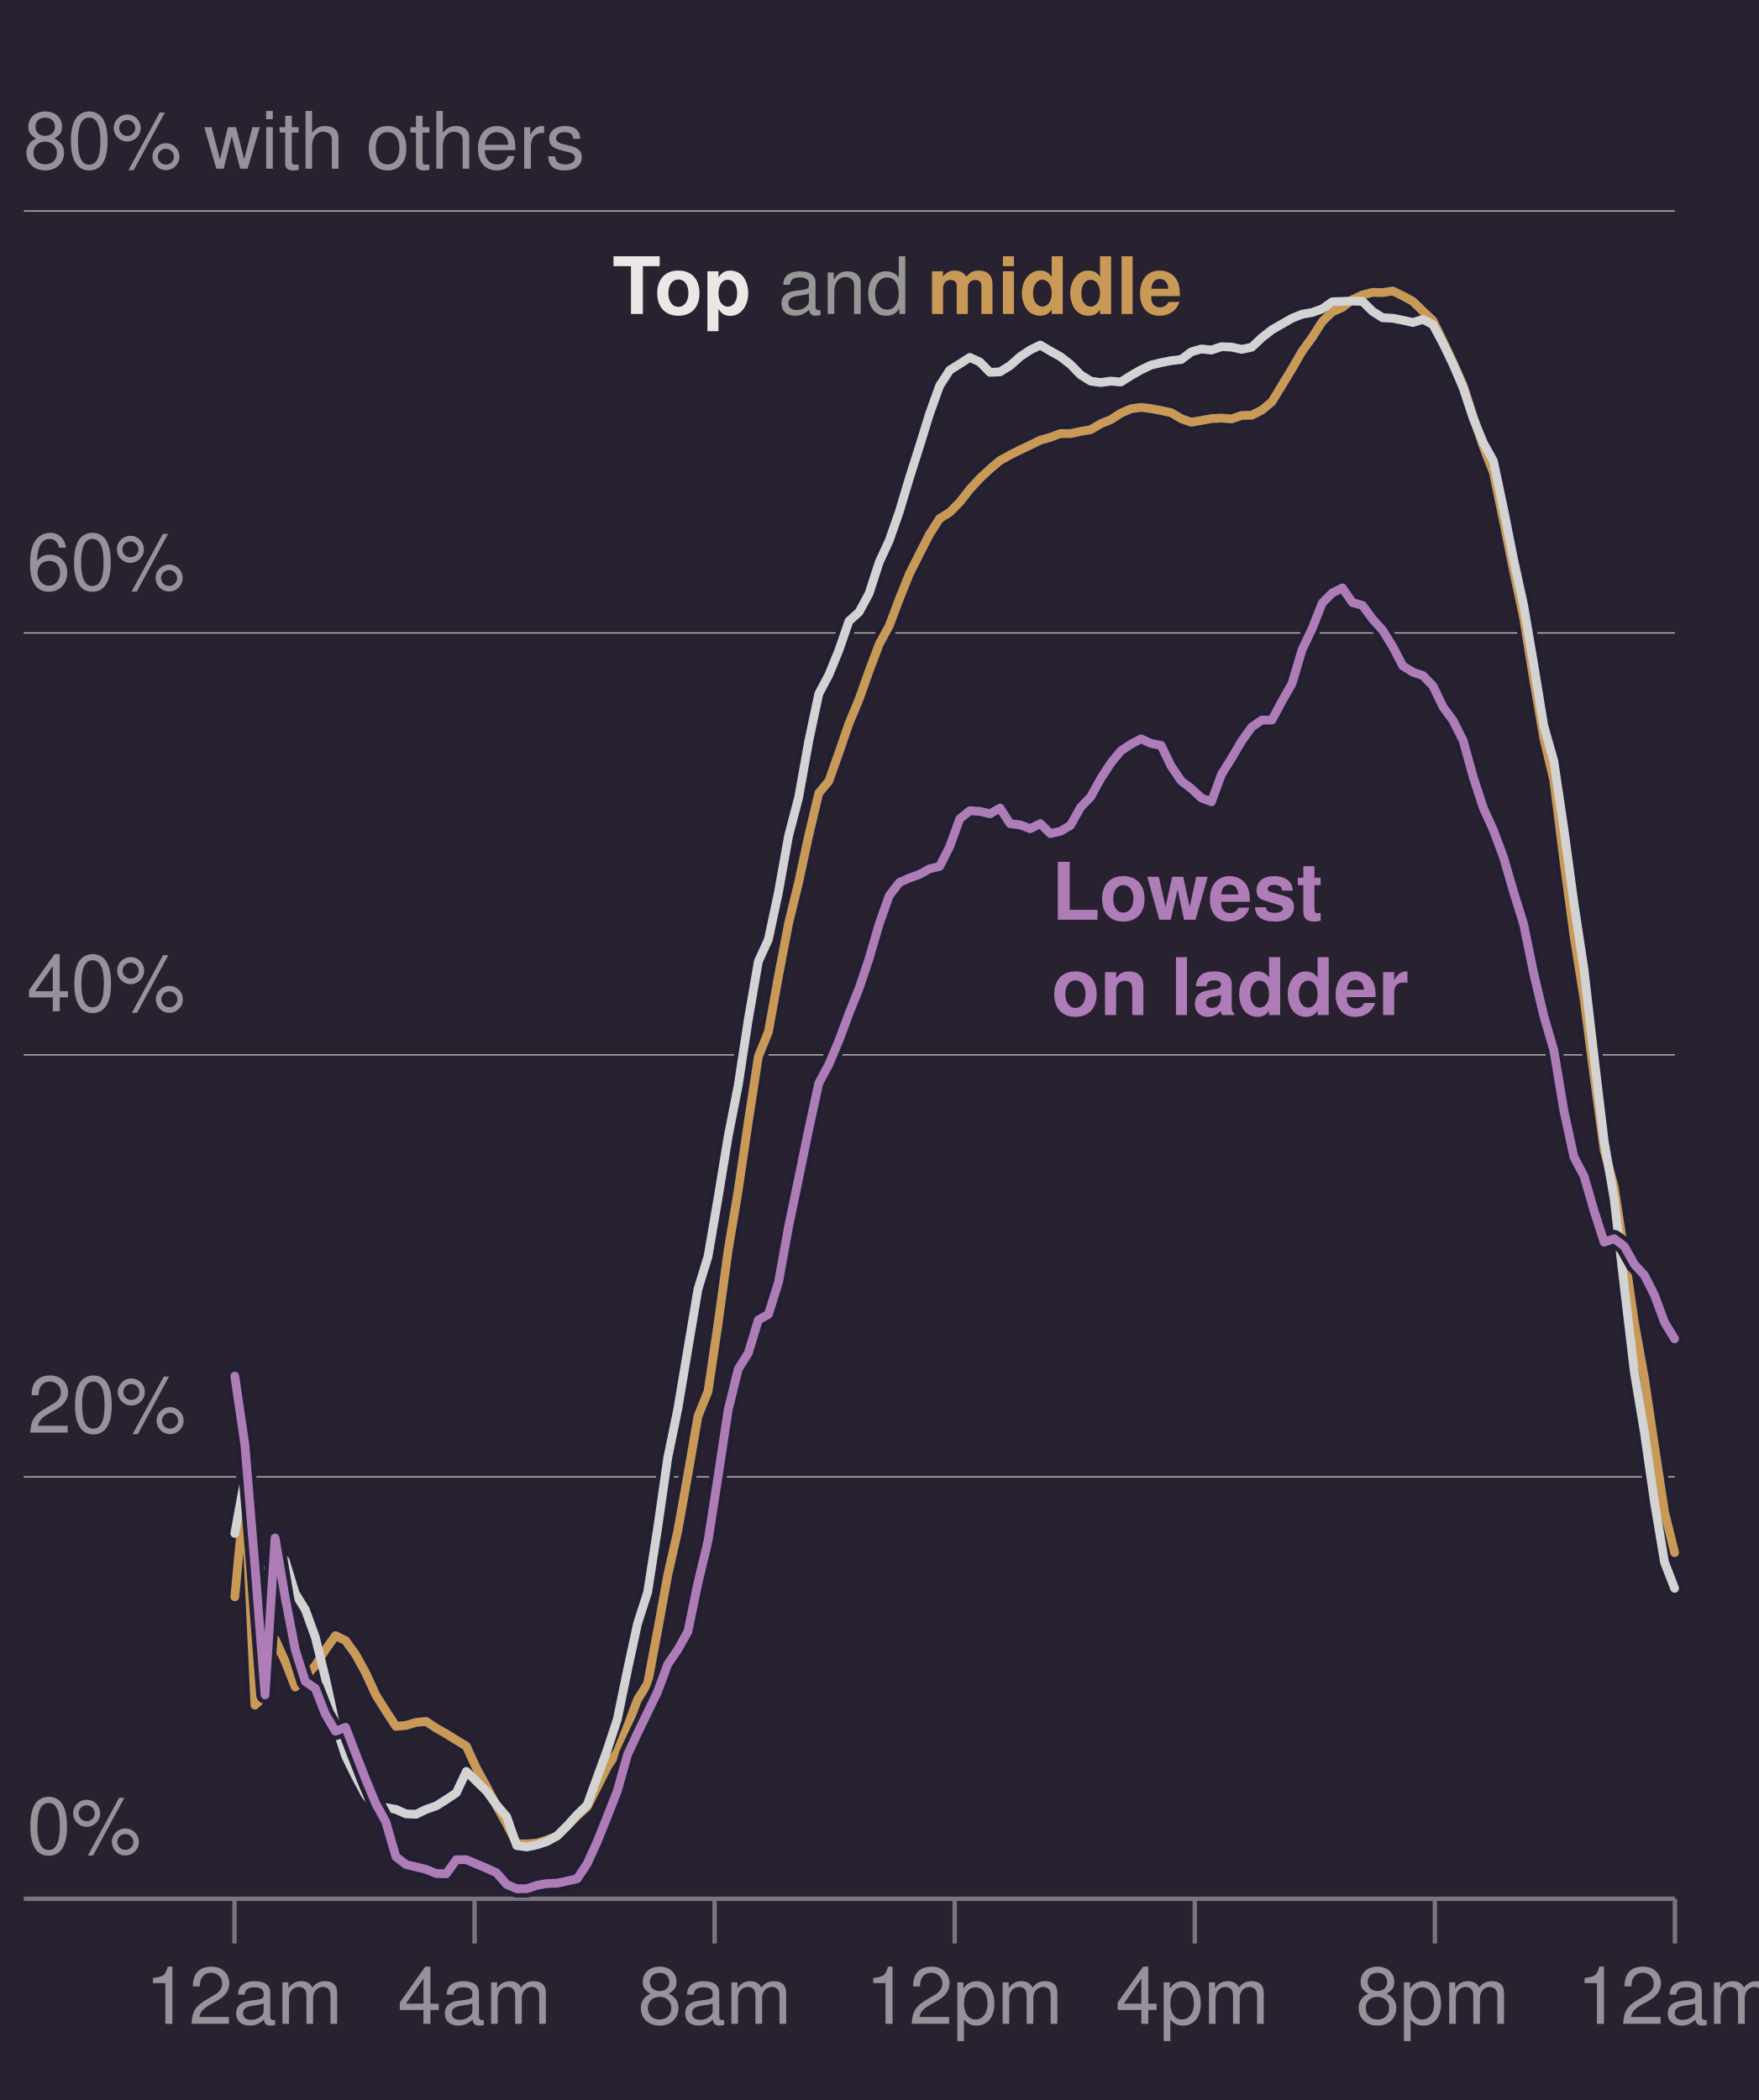
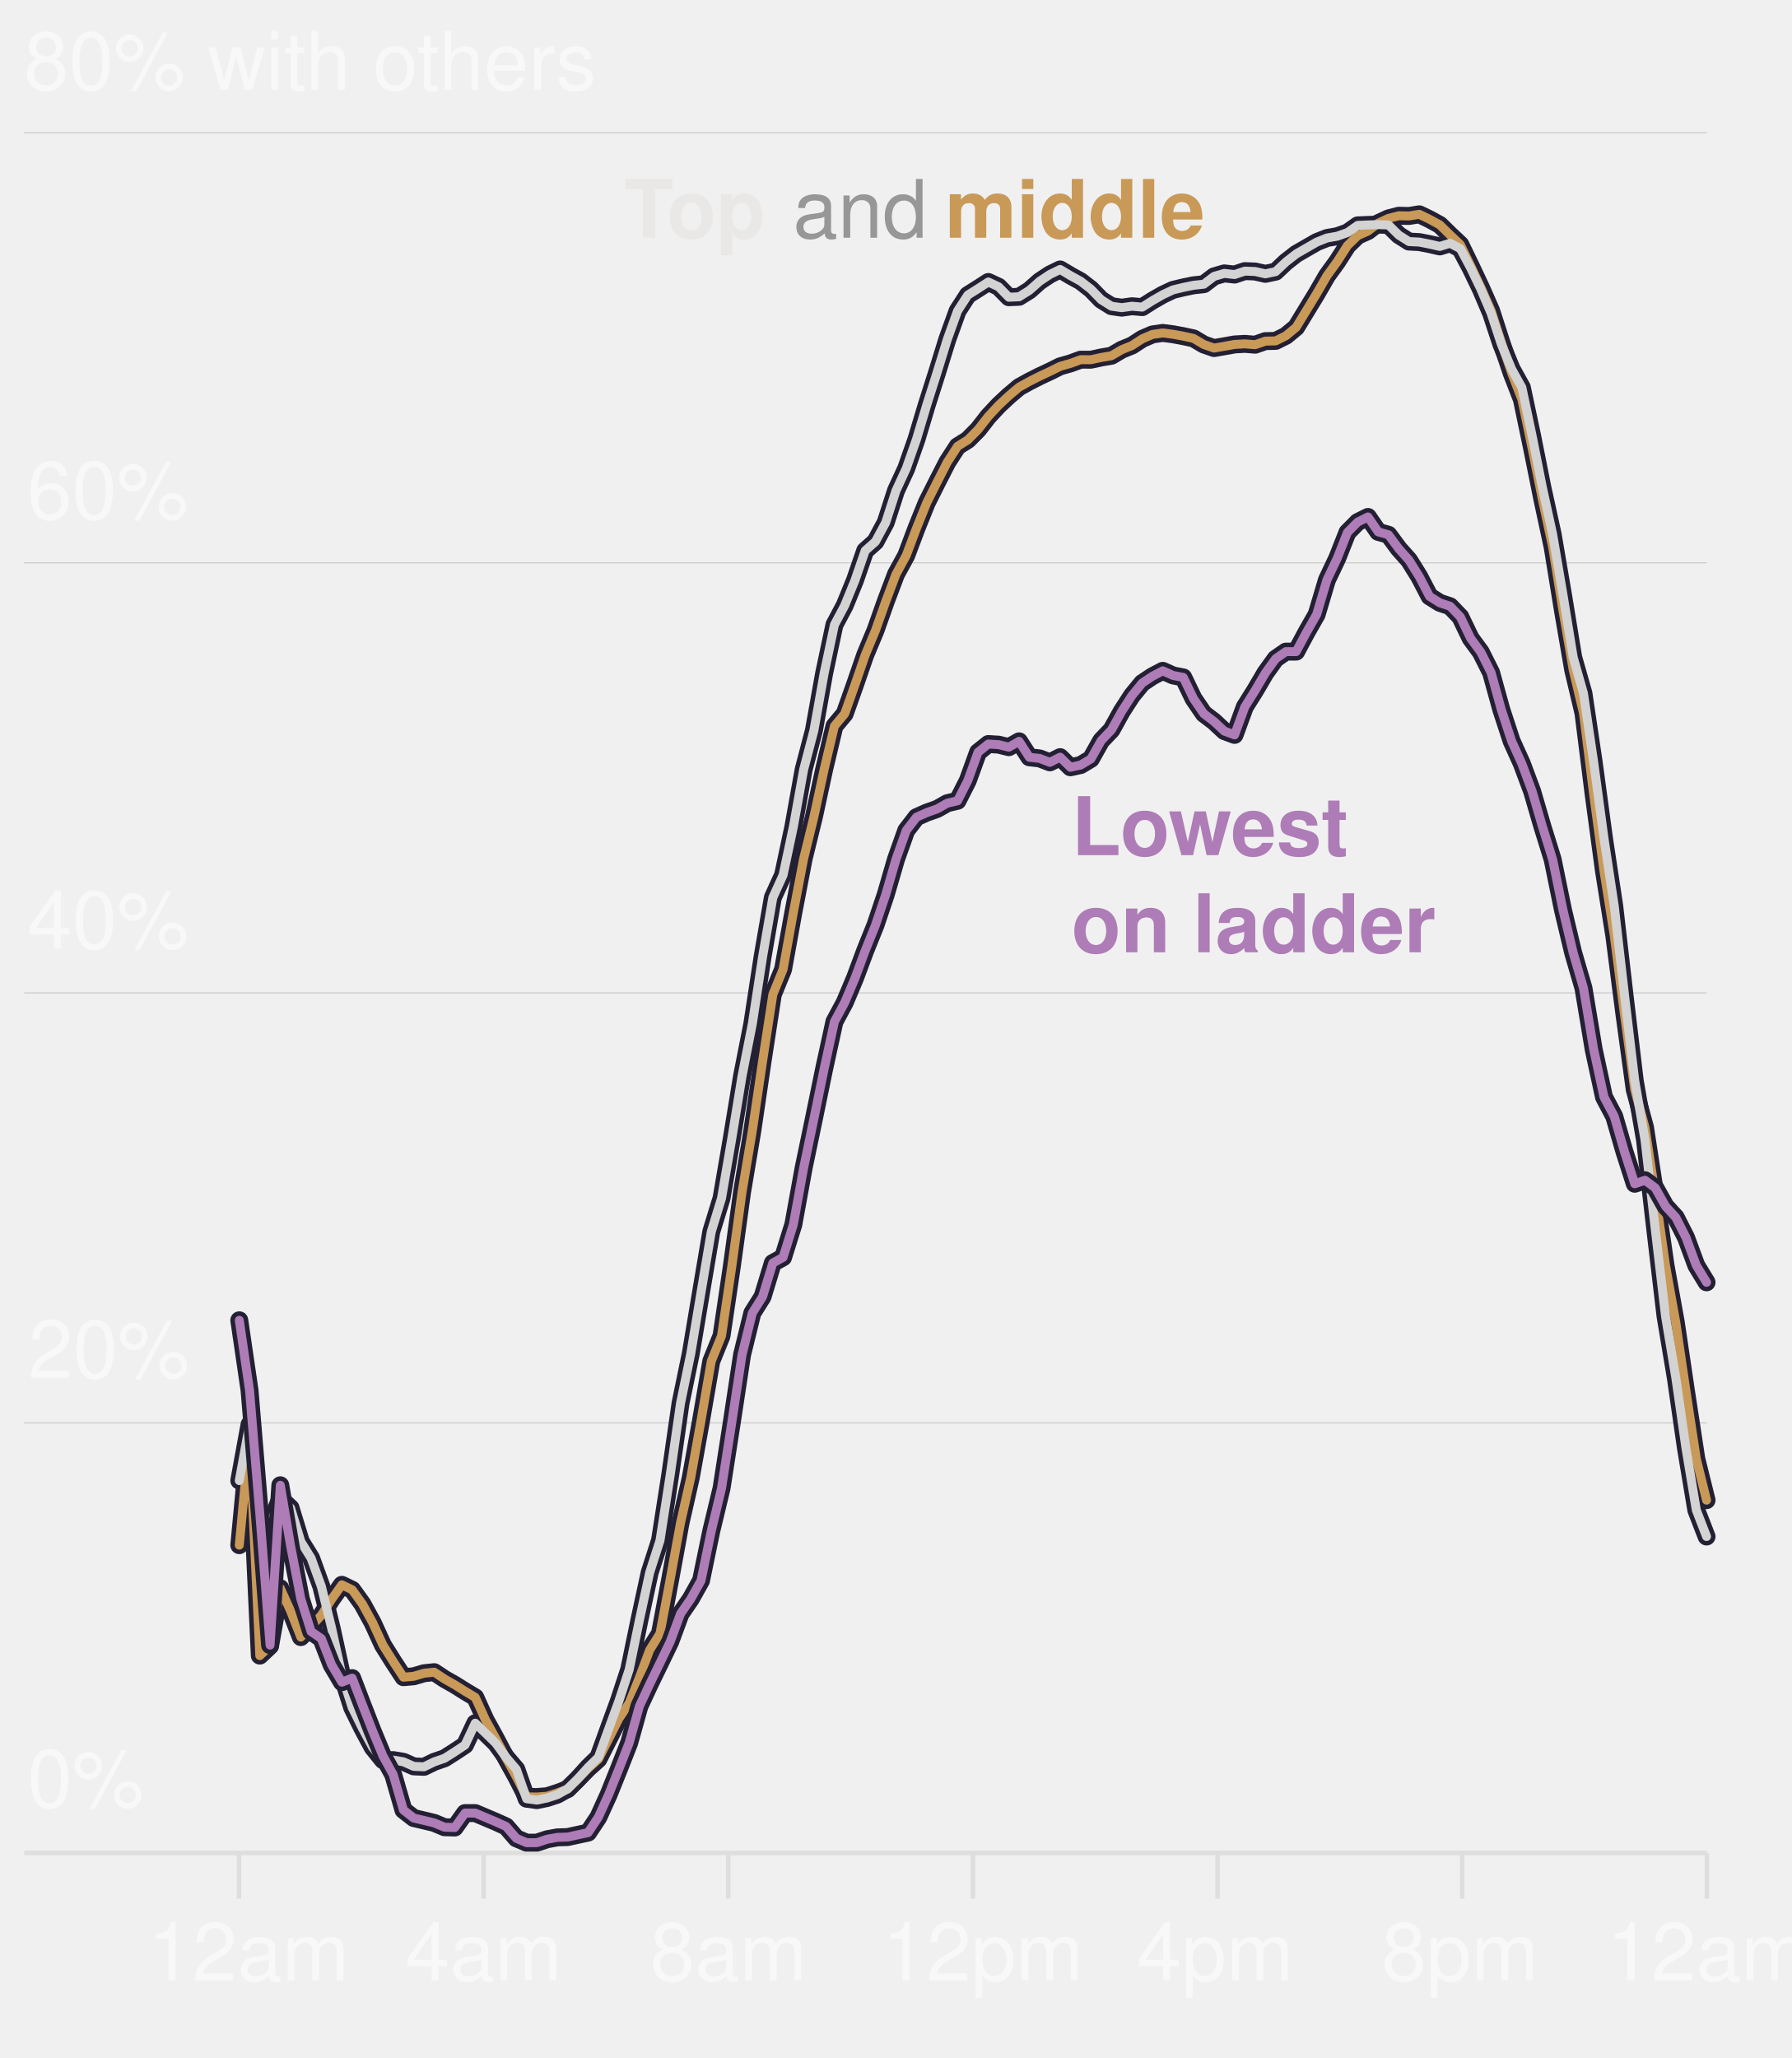
- <svg xmlns="http://www.w3.org/2000/svg" viewBox="0 0 400 477.77">
+ <svg xmlns="http://www.w3.org/2000/svg" id="a" viewBox="0 0 400 459.41">
  <defs>
-     <style>.c{fill:#989798;}.c,.d{font-family:"National 2 Web", -apple-system, BlinkMacSystemFont, Helvetica, Arial, sans-serif;}.e{fill:#28212f;}.d{fill:#fff;}.d,.f{font-size:18px;}.g{stroke:#232034;stroke-width:4px;}.g,.h,.i,.j{stroke-linecap:round;stroke-linejoin:round;}.g,.h,.i,.j,.k,.l{fill:none;}.m{fill:#ae7cb6;font-size:18.07px;}.m,.n,.o{font-weight: bold; font-family:"National 2 Web", -apple-system, BlinkMacSystemFont, Helvetica, Arial, sans-serif, 'National 2';}.h{stroke:#d3d3d3;}.h,.i,.j{stroke-width:2px;}.i{stroke:#c99958;}.j{stroke:#ae7cb6;}.n{fill:#c99957;}.o{fill:#e9e8e7;}.k,.l{stroke:#ccc;stroke-miterlimit:10;}.p{opacity:.51;}.q{opacity:.5;}.l{stroke-width:.25px;}</style>
+     <style>.b{fill:#989798;}.b,.c{font-family:"National 2 Web", -apple-system, BlinkMacSystemFont, Helvetica, Arial, sans-serif;}.c{fill:#fff;}.c,.d{font-size:18px;}.e{stroke:#232034;stroke-width:4px;}.e,.f,.g,.h{stroke-linecap:round;stroke-linejoin:round;}.e,.f,.g,.h,.i,.j{fill:none;}.k{fill:#ae7cb6;font-size:18.07px;}.k,.l,.m{font-weight:bold;font-family:"National 2 Web", -apple-system, BlinkMacSystemFont, Helvetica, Arial, sans-serif;}.f{stroke:#d3d3d3;}.f,.g,.h{stroke-width:2px;}.g{stroke:#c99958;}.h{stroke:#ae7cb6;}.l{fill:#c99957;}.m{fill:#e9e8e7;}.i,.j{stroke:#ccc;stroke-miterlimit:10;}.n{opacity:.51;}.o{opacity:.5;}.j{stroke-width:.25px;}</style>
  </defs>
-   <g id="a">
-     <rect class="e" x="-910.6" y="-224.9" width="11086.49" height="5126.92" />
+   <g>
+     <line class="j" x1="5.41" y1="317.64" x2="381.05" y2="317.64" />
+     <line class="j" x1="5.41" y1="221.64" x2="381.05" y2="221.64" />
+     <line class="j" x1="5.41" y1="125.64" x2="381.05" y2="125.64" />
+     <line class="j" x1="5.41" y1="29.65" x2="381.05" y2="29.65" />
+     <g class="o">
+       <line class="i" x1="5.41" y1="413.64" x2="381.05" y2="413.64" />
+       <line class="i" x1="381.05" y1="423.82" x2="381.05" y2="413.64" />
+       <line class="i" x1="53.35" y1="423.82" x2="53.35" y2="413.64" />
+       <line class="i" x1="107.97" y1="423.82" x2="107.97" y2="413.64" />
+       <line class="i" x1="162.58" y1="423.82" x2="162.58" y2="413.64" />
+       <line class="i" x1="271.82" y1="423.82" x2="271.82" y2="413.64" />
+       <line class="i" x1="217.2" y1="423.82" x2="217.2" y2="413.64" />
+       <line class="i" x1="326.44" y1="423.82" x2="326.44" y2="413.64" />
+     </g>
  </g>
-   <g id="b">
-     <g>
-       <line class="l" x1="5.41" y1="336" x2="381.05" y2="336" />
-       <line class="l" x1="5.41" y1="240" x2="381.05" y2="240" />
-       <line class="l" x1="5.41" y1="144" x2="381.05" y2="144" />
-       <line class="l" x1="5.41" y1="48" x2="381.05" y2="48" />
-       <g class="q">
-         <line class="k" x1="5.41" y1="431.99" x2="381.05" y2="431.99" />
-         <line class="k" x1="381.05" y1="442.17" x2="381.05" y2="431.99" />
-         <line class="k" x1="53.35" y1="442.17" x2="53.35" y2="431.99" />
-         <line class="k" x1="107.97" y1="442.17" x2="107.97" y2="431.99" />
-         <line class="k" x1="162.58" y1="442.17" x2="162.58" y2="431.99" />
-         <line class="k" x1="271.82" y1="442.17" x2="271.82" y2="431.99" />
-         <line class="k" x1="217.2" y1="442.17" x2="217.2" y2="431.99" />
-         <line class="k" x1="326.44" y1="442.17" x2="326.44" y2="431.99" />
-       </g>
-     </g>
-     <g class="p">
-       <text class="d" transform="translate(6.12 230.08)">
-         <tspan x="0" y="0">40%</tspan>
-       </text>
-       <text class="d" transform="translate(6.06 134.23)">
-         <tspan x="0" y="0">60%</tspan>
-       </text>
-       <g>
-         <text class="d" transform="translate(6.12 421.79)">
-           <tspan x="0" y="0">0%</tspan>
-         </text>
-         <text class="d" transform="translate(6.28 325.94)">
-           <tspan x="0" y="0">20%</tspan>
-         </text>
-         <text class="d" transform="translate(5.34 38.37)">
-           <tspan x="0" y="0">80% with others</tspan>
-         </text>
-         <text class="d" transform="translate(32.96 460.44)">
-           <tspan x="0" y="0">12am</tspan>
-         </text>
-         <text class="d" transform="translate(90.45 460.44)">
-           <tspan x="0" y="0">4am</tspan>
-         </text>
-         <text class="d" transform="translate(145.12 460.44)">
-           <tspan x="0" y="0">8am</tspan>
-         </text>
-         <text class="d" transform="translate(196.81 460.44)">
-           <tspan x="0" y="0">12pm</tspan>
-         </text>
-         <text class="d" transform="translate(253.77 460.44)">
-           <tspan x="0" y="0">4pm</tspan>
-         </text>
-         <text class="d" transform="translate(308.43 460.44)">
-           <tspan x="0" y="0">8pm</tspan>
-         </text>
-         <text class="d" transform="translate(358.66 460.44)">
-           <tspan x="0" y="0">12am</tspan>
-         </text>
-       </g>
-     </g>
-     <text class="m" transform="translate(239.21 209.25)">
-       <tspan x="0" y="0">Lowest</tspan>
-       <tspan x="0" y="21.68">on ladder</tspan>
+   <g class="n">
+     <text class="c" transform="translate(6.12 211.73)">
+       <tspan x="0" y="0">40%</tspan>
+     </text>
+     <text class="c" transform="translate(6.06 115.87)">
+       <tspan x="0" y="0">60%</tspan>
    </text>
    <g>
-       <polyline class="g" points="53.42 363.28 55.71 339.06 58 387.94 60.29 385.79 62.58 372.91 64.87 377.97 67.16 383.81 69.45 381.5 71.74 378.93 74.03 375.36 76.32 372.13 78.62 373.25 80.91 376.43 83.2 380.61 85.49 385.6 87.78 389.25 90.07 392.76 92.36 392.55 94.65 391.87 96.94 391.64 99.23 393.16 101.52 394.46 103.81 395.89 106.1 397.27 108.39 402.3 110.68 406.46 112.98 410.85 115.27 414.99 117.56 419.47 119.85 419.51 122.14 419.33 124.43 418.59 126.72 417.75 129.01 415.44 131.3 413.12 133.59 411.06 135.88 406.55 138.17 401.98 140.46 398.56 142.75 392.82 145.04 386.67 147.34 383.02 149.63 370.84 151.92 358.33 154.21 348.22 156.5 335.46 158.79 322.22 161.08 316.56 163.37 301.1 165.66 284.45 167.95 270.8 170.24 255.25 172.53 240.36 174.82 234.74 177.11 222.05 179.41 210.05 181.7 200.7 183.99 190.08 186.28 180.43 188.57 177.7 190.86 171.23 193.15 164.59 195.44 159.1 197.73 152.64 200.02 146.55 202.31 142.36 204.6 136.28 206.89 130.58 209.18 126.03 211.47 121.55 213.77 117.98 216.06 116.55 218.35 114.25 220.64 111.3 222.93 108.84 225.22 106.7 227.51 104.77 229.8 103.51 232.09 102.35 234.38 101.27 236.67 100.14 238.96 99.49 241.25 98.64 243.54 98.65 245.83 98.15 248.13 97.76 250.42 96.41 252.71 95.48 255 94 257.29 93 259.58 92.68 261.87 92.97 264.16 93.4 266.45 93.89 268.74 95.26 271.03 96.06 273.32 95.66 275.61 95.24 277.9 95.12 280.2 95.31 282.49 94.51 284.78 94.46 287.07 93.32 289.36 91.41 291.65 87.66 293.94 83.89 296.23 79.92 298.52 76.77 300.81 73.18 303.1 70.95 305.39 69.94 307.68 68.17 309.97 67.11 312.26 66.51 314.56 66.57 316.85 66.2 319.14 67.31 321.43 68.56 323.72 70.79 326.01 72.95 328.3 77.67 330.59 82.52 332.88 87.7 335.17 94.8 337.46 101.6 339.75 107.49 342.04 118.46 344.33 129.82 346.62 140.48 348.92 154.63 351.21 167.91 353.5 177.54 355.79 195.78 358.08 212.79 360.37 227.15 362.66 244.87 364.95 261.62 367.24 270.04 369.53 284.99 371.82 300.84 374.11 313.52 376.4 328.99 378.69 343.99 380.98 353.23" />
-       <polyline class="g" points="53.42 348.86 55.71 336.34 58 367.45 60.29 358.74 62.58 352.86 64.87 355 67.16 362.49 69.45 366.19 71.74 372.5 74.03 381.79 76.32 392.28 78.62 399.51 80.91 404.16 83.2 408.44 85.49 411.27 87.78 411.26 90.07 411.65 92.36 412.67 94.65 412.77 96.94 411.66 99.23 410.86 101.52 409.42 103.81 407.89 106.1 403.02 108.39 405.26 110.68 407.49 112.98 410.65 115.27 413.32 117.56 419.89 119.85 420.2 122.14 419.72 124.43 418.97 126.72 417.67 129.01 415.44 131.3 412.87 133.59 410.64 135.88 404.31 138.17 398.05 140.46 391.07 142.75 379.99 145.04 369.4 147.34 362.25 149.63 347.56 151.92 331.65 154.21 320.53 156.5 306.86 158.79 293.31 161.08 285.84 163.37 272.51 165.66 258.57 167.95 246.92 170.24 231.97 172.53 218.73 174.82 213.7 177.11 202.94 179.41 190.15 181.7 181.41 183.99 168.63 186.28 157.84 188.57 153.53 190.86 147.92 193.15 141.29 195.44 139.25 197.73 134.99 200.02 127.91 202.31 122.95 204.6 116.41 206.89 108.77 209.18 101.57 211.47 94.16 213.77 87.77 216.06 84.22 218.35 82.78 220.64 81.31 222.93 82.37 225.22 84.71 227.51 84.6 229.8 83.18 232.09 81.14 234.38 79.62 236.67 78.5 238.96 79.87 241.25 81.14 243.54 82.91 245.83 85.27 248.13 86.71 250.42 87.03 252.71 86.71 255 86.91 257.29 85.45 259.58 84.15 261.87 83.06 264.16 82.51 266.45 82.05 268.74 81.79 271.03 80.05 273.32 79.39 275.61 79.64 277.9 78.87 280.2 78.97 282.49 79.48 284.78 78.99 287.07 76.83 289.36 75.04 291.65 73.72 293.94 72.41 296.23 71.49 298.52 71.09 300.81 70.28 303.1 68.66 305.39 68.57 307.68 68.5 309.97 68.57 312.26 70.83 314.56 72.29 316.85 72.4 319.14 72.85 321.43 73.37 323.72 72.66 326.01 73.86 328.3 78.15 330.59 82.9 332.88 88.26 335.17 95.2 337.46 100.74 339.75 104.87 342.04 115.67 344.33 127.19 346.62 137.63 348.92 151.09 351.21 165.09 353.5 173.14 355.79 188.57 358.08 205.49 360.37 220.59 362.66 240.45 364.95 259.61 367.24 272.83 369.53 292.76 371.82 312.18 374.11 325.88 376.4 341.75 378.69 355.44 380.98 361.36" />
-       <polyline class="i" points="53.42 363.28 55.71 339.06 58 387.94 60.29 385.79 62.58 372.91 64.87 377.97 67.16 383.81 69.45 381.5 71.74 378.93 74.03 375.36 76.32 372.13 78.62 373.25 80.91 376.43 83.2 380.61 85.49 385.6 87.78 389.25 90.07 392.76 92.36 392.55 94.65 391.87 96.94 391.64 99.23 393.16 101.52 394.46 103.81 395.89 106.1 397.27 108.39 402.3 110.68 406.46 112.98 410.85 115.27 414.99 117.56 419.47 119.85 419.51 122.14 419.33 124.43 418.59 126.72 417.75 129.01 415.44 131.3 413.12 133.59 411.06 135.88 406.55 138.17 401.98 140.46 398.56 142.75 392.82 145.04 386.67 147.34 383.02 149.63 370.84 151.92 358.33 154.21 348.22 156.5 335.46 158.79 322.22 161.08 316.56 163.37 301.1 165.66 284.45 167.95 270.8 170.24 255.25 172.53 240.36 174.82 234.74 177.11 222.05 179.41 210.05 181.7 200.7 183.99 190.08 186.28 180.43 188.57 177.7 190.86 171.23 193.15 164.59 195.44 159.1 197.73 152.64 200.02 146.55 202.31 142.36 204.6 136.28 206.89 130.58 209.18 126.03 211.47 121.55 213.77 117.98 216.06 116.55 218.35 114.25 220.64 111.3 222.93 108.84 225.22 106.7 227.51 104.77 229.8 103.51 232.09 102.35 234.38 101.27 236.67 100.14 238.96 99.49 241.25 98.64 243.54 98.65 245.83 98.15 248.13 97.76 250.42 96.41 252.71 95.48 255 94 257.29 93 259.58 92.68 261.87 92.97 264.16 93.4 266.45 93.89 268.74 95.26 271.03 96.06 273.32 95.66 275.61 95.24 277.9 95.12 280.2 95.31 282.49 94.51 284.78 94.46 287.07 93.32 289.36 91.41 291.65 87.66 293.94 83.89 296.23 79.92 298.52 76.77 300.81 73.18 303.1 70.95 305.39 69.94 307.68 68.17 309.97 67.11 312.26 66.51 314.56 66.57 316.85 66.2 319.14 67.31 321.43 68.56 323.72 70.79 326.01 72.95 328.3 77.67 330.59 82.52 332.88 87.7 335.17 94.8 337.46 101.6 339.75 107.49 342.04 118.46 344.33 129.82 346.62 140.48 348.92 154.63 351.21 167.91 353.5 177.54 355.79 195.78 358.08 212.79 360.37 227.15 362.66 244.87 364.95 261.62 367.24 270.04 369.53 284.99 371.82 300.84 374.11 313.52 376.4 328.99 378.69 343.99 380.98 353.23" />
-       <polyline class="h" points="53.42 348.86 55.71 336.34 58 367.45 60.29 358.74 62.58 352.86 64.87 355 67.16 362.49 69.45 366.19 71.74 372.5 74.03 381.79 76.32 392.28 78.62 399.51 80.91 404.16 83.2 408.44 85.49 411.27 87.78 411.26 90.07 411.65 92.36 412.67 94.65 412.77 96.94 411.66 99.23 410.86 101.52 409.42 103.81 407.89 106.1 403.02 108.39 405.26 110.68 407.49 112.98 410.65 115.27 413.32 117.56 419.89 119.85 420.2 122.14 419.72 124.43 418.97 126.72 417.67 129.01 415.44 131.3 412.87 133.59 410.64 135.88 404.31 138.17 398.05 140.46 391.07 142.75 379.99 145.04 369.4 147.34 362.25 149.63 347.56 151.92 331.65 154.21 320.53 156.5 306.86 158.79 293.31 161.08 285.84 163.37 272.51 165.66 258.57 167.95 246.92 170.24 231.97 172.53 218.73 174.82 213.7 177.11 202.94 179.41 190.15 181.7 181.41 183.99 168.63 186.28 157.84 188.57 153.53 190.86 147.92 193.15 141.29 195.44 139.25 197.73 134.99 200.02 127.91 202.31 122.95 204.6 116.41 206.89 108.77 209.18 101.57 211.47 94.16 213.77 87.77 216.06 84.22 218.35 82.78 220.64 81.31 222.93 82.37 225.22 84.71 227.51 84.6 229.8 83.18 232.09 81.14 234.38 79.62 236.67 78.5 238.96 79.87 241.25 81.14 243.54 82.91 245.83 85.27 248.13 86.71 250.42 87.03 252.71 86.71 255 86.91 257.29 85.45 259.58 84.15 261.87 83.06 264.16 82.51 266.45 82.05 268.74 81.79 271.03 80.05 273.32 79.39 275.61 79.64 277.9 78.87 280.2 78.97 282.49 79.48 284.78 78.99 287.07 76.83 289.36 75.04 291.65 73.72 293.94 72.41 296.23 71.49 298.52 71.09 300.81 70.28 303.1 68.66 305.39 68.57 307.68 68.5 309.97 68.57 312.26 70.83 314.56 72.29 316.85 72.4 319.14 72.85 321.43 73.37 323.72 72.66 326.01 73.86 328.3 78.15 330.59 82.9 332.88 88.26 335.17 95.2 337.46 100.74 339.75 104.87 342.04 115.67 344.33 127.19 346.62 137.63 348.92 151.09 351.21 165.09 353.5 173.14 355.79 188.57 358.08 205.49 360.37 220.59 362.66 240.45 364.95 259.61 367.24 272.83 369.53 292.76 371.82 312.18 374.11 325.88 376.4 341.75 378.69 355.44 380.98 361.36" />
-       <polyline class="g" points="53.42 313.09 55.71 328.71 58 356.25 60.29 385.6 62.58 349.91 64.87 363.41 67.16 375.28 69.45 382.56 71.74 384.13 74.03 390 76.32 393.87 78.62 392.97 80.91 398.95 83.2 404.82 85.49 410.34 87.78 414.51 90.07 422.42 92.36 424.2 94.65 424.74 96.94 425.29 99.23 426.24 101.52 426.31 103.81 423.1 106.1 423.1 108.39 424.07 110.68 425.04 112.98 426.08 115.27 428.73 117.56 429.7 119.85 429.7 122.14 428.94 124.43 428.52 126.72 428.45 129.01 427.95 131.3 427.44 133.59 424 135.88 418.96 138.17 413.25 140.46 407.41 142.75 399.23 145.04 394.31 147.34 389.58 149.63 384.82 151.92 378.62 154.21 375.29 156.5 371.19 158.79 360.12 161.08 350.59 163.37 335.88 165.66 320.79 167.95 311.47 170.24 307.83 172.53 300.3 174.82 299.03 177.11 291.71 179.41 279.07 181.7 268.08 183.99 256.94 186.28 246.43 188.57 242.17 190.86 236.74 193.15 230.58 195.44 224.89 197.73 218.07 200.02 210.2 202.31 203.75 204.6 200.78 206.89 199.76 209.18 198.94 211.47 197.66 213.77 197.12 216.06 192.61 218.35 186.28 220.64 184.45 222.93 184.59 225.22 185.15 227.51 183.85 229.8 187.4 232.09 187.66 234.38 188.54 236.67 187.38 238.96 189.64 241.25 189.13 243.54 187.77 245.83 183.69 248.13 181.29 250.42 177.15 252.71 173.62 255 170.83 257.29 169.31 259.58 168.1 261.87 169.14 264.16 169.58 266.45 174.32 268.74 177.68 271.03 179.41 273.32 181.55 275.61 182.41 277.9 176.15 280.2 172.49 282.49 168.59 284.78 165.41 287.07 163.82 289.36 163.82 291.65 159.54 293.94 155.52 296.23 147.82 298.52 143 300.81 137.21 303.1 134.9 305.39 133.76 307.68 137.08 309.97 137.73 312.26 140.83 314.56 143.41 316.85 147.1 319.14 151.49 321.43 152.93 323.72 153.69 326.01 156.07 328.3 160.83 330.59 163.95 332.88 168.51 335.17 176.8 337.46 183.79 339.75 188.84 342.04 195 344.33 202.85 346.62 210.22 348.92 221.47 351.21 231.07 353.5 238.92 355.79 252.67 358.08 263.24 360.37 267.58 362.66 275.47 364.95 282.6 367.24 281.82 369.53 283.54 371.82 287.62 374.11 290.13 376.4 294.63 378.69 300.85 380.98 304.6" />
-       <polyline class="j" points="53.42 313.09 55.71 328.71 58 356.25 60.29 385.6 62.58 349.91 64.87 363.41 67.16 375.28 69.45 382.56 71.74 384.13 74.03 390 76.32 393.87 78.62 392.97 80.91 398.95 83.2 404.82 85.49 410.34 87.78 414.51 90.07 422.42 92.36 424.2 94.65 424.74 96.94 425.29 99.23 426.24 101.52 426.31 103.81 423.1 106.1 423.1 108.39 424.07 110.68 425.04 112.98 426.08 115.27 428.73 117.56 429.7 119.85 429.7 122.14 428.94 124.43 428.52 126.72 428.45 129.01 427.95 131.3 427.44 133.59 424 135.88 418.96 138.17 413.25 140.46 407.41 142.75 399.23 145.04 394.31 147.34 389.58 149.63 384.82 151.92 378.62 154.21 375.29 156.5 371.19 158.79 360.12 161.08 350.59 163.37 335.88 165.66 320.79 167.95 311.47 170.24 307.83 172.53 300.3 174.82 299.03 177.11 291.71 179.41 279.07 181.7 268.08 183.99 256.94 186.28 246.43 188.57 242.17 190.86 236.74 193.15 230.58 195.44 224.89 197.73 218.07 200.02 210.2 202.31 203.75 204.6 200.78 206.89 199.76 209.18 198.94 211.47 197.66 213.77 197.12 216.06 192.61 218.35 186.28 220.64 184.45 222.93 184.59 225.22 185.15 227.51 183.85 229.8 187.4 232.09 187.66 234.38 188.54 236.67 187.38 238.96 189.64 241.25 189.13 243.54 187.77 245.83 183.69 248.13 181.29 250.42 177.15 252.71 173.62 255 170.83 257.29 169.31 259.58 168.1 261.87 169.14 264.16 169.58 266.45 174.32 268.74 177.68 271.03 179.41 273.32 181.55 275.61 182.41 277.9 176.15 280.2 172.49 282.49 168.59 284.78 165.41 287.07 163.82 289.36 163.82 291.65 159.54 293.94 155.52 296.23 147.82 298.52 143 300.81 137.21 303.1 134.9 305.39 133.76 307.68 137.08 309.97 137.73 312.26 140.83 314.56 143.41 316.85 147.1 319.14 151.49 321.43 152.93 323.72 153.69 326.01 156.07 328.3 160.83 330.59 163.95 332.88 168.51 335.17 176.8 337.46 183.79 339.75 188.84 342.04 195 344.33 202.85 346.62 210.22 348.92 221.47 351.21 231.07 353.5 238.92 355.79 252.67 358.08 263.24 360.37 267.58 362.66 275.47 364.95 282.6 367.24 281.82 369.53 283.54 371.82 287.62 374.11 290.13 376.4 294.63 378.69 300.85 380.98 304.6" />
+       <text class="c" transform="translate(6.12 403.44)">
+         <tspan x="0" y="0">0%</tspan>
+       </text>
+       <text class="c" transform="translate(6.28 307.58)">
+         <tspan x="0" y="0">20%</tspan>
+       </text>
+       <text class="c" transform="translate(5.34 20.02)">
+         <tspan x="0" y="0">80% with others</tspan>
+       </text>
+       <text class="c" transform="translate(32.96 442.08)">
+         <tspan x="0" y="0">12am</tspan>
+       </text>
+       <text class="c" transform="translate(90.45 442.08)">
+         <tspan x="0" y="0">4am</tspan>
+       </text>
+       <text class="c" transform="translate(145.12 442.08)">
+         <tspan x="0" y="0">8am</tspan>
+       </text>
+       <text class="c" transform="translate(196.81 442.08)">
+         <tspan x="0" y="0">12pm</tspan>
+       </text>
+       <text class="c" transform="translate(253.77 442.08)">
+         <tspan x="0" y="0">4pm</tspan>
+       </text>
+       <text class="c" transform="translate(308.43 442.08)">
+         <tspan x="0" y="0">8pm</tspan>
+       </text>
+       <text class="c" transform="translate(358.66 442.08)">
+         <tspan x="0" y="0">12am</tspan>
+       </text>
    </g>
-     <text class="f" transform="translate(139.32 71.43)">
-       <tspan class="o" x="0" y="0">Top</tspan>
-       <tspan class="c" x="32.71" y="0" xml:space="preserve"> and </tspan>
-       <tspan class="n" x="71.64" y="0">middle</tspan>
-     </text>
  </g>
+   <text class="k" transform="translate(239.21 190.9)">
+     <tspan x="0" y="0">Lowest</tspan>
+     <tspan x="0" y="21.68">on ladder</tspan>
+   </text>
+   <g>
+     <polyline class="e" points="53.42 344.93 55.71 320.7 58 369.58 60.29 367.43 62.58 354.55 64.87 359.61 67.16 365.45 69.45 363.15 71.74 360.58 74.03 357.01 76.32 353.78 78.62 354.89 80.91 358.07 83.2 362.25 85.49 367.24 87.78 370.9 90.07 374.4 92.36 374.2 94.65 373.52 96.94 373.28 99.23 374.8 101.52 376.1 103.81 377.54 106.1 378.91 108.39 383.95 110.68 388.11 112.98 392.49 115.27 396.64 117.56 401.11 119.85 401.15 122.14 400.97 124.43 400.24 126.72 399.39 129.01 397.09 131.3 394.76 133.59 392.7 135.88 388.19 138.17 383.63 140.46 380.2 142.75 374.47 145.04 368.32 147.34 364.66 149.63 352.49 151.92 339.98 154.21 329.86 156.5 317.11 158.79 303.86 161.08 298.2 163.37 282.74 165.66 266.1 167.95 252.44 170.24 236.89 172.53 222 174.82 216.38 177.11 203.7 179.41 191.69 181.7 182.35 183.99 171.73 186.28 162.08 188.57 159.34 190.86 152.88 193.15 146.23 195.44 140.75 197.73 134.28 200.02 128.2 202.31 124.01 204.6 117.92 206.89 112.23 209.18 107.67 211.47 103.19 213.77 99.63 216.06 98.2 218.35 95.89 220.64 92.95 222.93 90.49 225.22 88.35 227.51 86.42 229.8 85.15 232.09 83.99 234.38 82.92 236.67 81.78 238.96 81.13 241.25 80.29 243.54 80.3 245.83 79.8 248.13 79.41 250.42 78.06 252.71 77.13 255 75.64 257.29 74.65 259.58 74.32 261.87 74.62 264.16 75.04 266.45 75.54 268.74 76.9 271.03 77.7 273.32 77.3 275.61 76.89 277.9 76.76 280.2 76.95 282.49 76.15 284.78 76.1 287.07 74.96 289.36 73.06 291.65 69.3 293.94 65.54 296.23 61.57 298.52 58.41 300.81 54.83 303.1 52.6 305.39 51.58 307.68 49.82 309.97 48.75 312.26 48.16 314.56 48.21 316.85 47.84 319.14 48.95 321.43 50.2 323.72 52.44 326.01 54.6 328.3 59.32 330.59 64.17 332.88 69.35 335.17 76.44 337.46 83.25 339.75 89.14 342.04 100.1 344.33 111.47 346.62 122.12 348.92 136.27 351.21 149.55 353.5 159.18 355.79 177.43 358.08 194.44 360.37 208.79 362.66 226.51 364.95 243.27 367.24 251.68 369.53 266.63 371.82 282.48 374.11 295.17 376.4 310.63 378.69 325.64 380.98 334.88" />
+     <polyline class="e" points="53.42 330.51 55.71 317.99 58 349.1 60.29 340.39 62.58 334.51 64.87 336.64 67.16 344.14 69.45 347.83 71.74 354.15 74.03 363.44 76.32 373.92 78.62 381.16 80.91 385.81 83.2 390.08 85.49 392.92 87.78 392.91 90.07 393.29 92.36 394.31 94.65 394.41 96.94 393.3 99.23 392.51 101.52 391.06 103.81 389.54 106.1 384.67 108.39 386.9 110.68 389.13 112.98 392.29 115.27 394.97 117.56 401.53 119.85 401.84 122.14 401.37 124.43 400.62 126.72 399.31 129.01 397.08 131.3 394.52 133.59 392.29 135.88 385.96 138.17 379.69 140.46 372.72 142.75 361.64 145.04 351.04 147.34 343.89 149.63 329.21 151.92 313.29 154.21 302.18 156.5 288.5 158.79 274.95 161.08 267.48 163.37 254.15 165.66 240.22 167.95 228.57 170.24 213.61 172.53 200.37 174.82 195.34 177.11 184.59 179.41 171.8 181.7 163.06 183.99 150.28 186.28 139.48 188.57 135.17 190.86 129.56 193.15 122.93 195.44 120.9 197.73 116.64 200.02 109.55 202.31 104.59 204.6 98.06 206.89 90.41 209.18 83.21 211.47 75.8 213.77 69.41 216.06 65.87 218.35 64.43 220.64 62.95 222.93 64.02 225.22 66.35 227.51 66.25 229.8 64.82 232.09 62.79 234.38 61.27 236.67 60.15 238.96 61.52 241.25 62.78 243.54 64.55 245.83 66.91 248.13 68.35 250.42 68.68 252.71 68.36 255 68.56 257.29 67.1 259.58 65.79 261.87 64.71 264.16 64.16 266.45 63.69 268.74 63.44 271.03 61.7 273.32 61.03 275.61 61.29 277.9 60.52 280.2 60.61 282.49 61.13 284.78 60.64 287.07 58.48 289.36 56.69 291.65 55.37 293.94 54.05 296.23 53.13 298.52 52.73 300.81 51.92 303.1 50.31 305.39 50.21 307.68 50.14 309.97 50.22 312.26 52.47 314.56 53.93 316.85 54.04 319.14 54.49 321.43 55.01 323.72 54.3 326.01 55.5 328.3 59.79 330.59 64.54 332.88 69.91 335.17 76.84 337.46 82.39 339.75 86.51 342.04 97.31 344.33 108.83 346.62 119.27 348.92 132.73 351.21 146.74 353.5 154.79 355.79 170.21 358.08 187.13 360.37 202.24 362.66 222.09 364.95 241.25 367.24 254.47 369.53 274.41 371.82 293.82 374.11 307.52 376.4 323.39 378.69 337.09 380.98 343" />
+     <polyline class="g" points="53.42 344.93 55.71 320.7 58 369.58 60.29 367.43 62.58 354.55 64.87 359.61 67.16 365.45 69.45 363.15 71.74 360.58 74.03 357.01 76.32 353.78 78.62 354.89 80.91 358.07 83.2 362.25 85.49 367.24 87.78 370.9 90.07 374.4 92.36 374.2 94.65 373.52 96.94 373.28 99.23 374.8 101.52 376.1 103.81 377.54 106.1 378.91 108.39 383.95 110.68 388.11 112.98 392.49 115.27 396.64 117.56 401.11 119.85 401.15 122.14 400.97 124.43 400.24 126.72 399.39 129.01 397.09 131.3 394.76 133.59 392.7 135.88 388.19 138.17 383.63 140.46 380.2 142.75 374.47 145.04 368.32 147.34 364.66 149.63 352.49 151.92 339.98 154.21 329.86 156.5 317.11 158.79 303.86 161.08 298.2 163.37 282.74 165.66 266.1 167.95 252.44 170.24 236.89 172.53 222 174.82 216.38 177.11 203.7 179.41 191.69 181.7 182.35 183.99 171.73 186.28 162.08 188.57 159.34 190.86 152.88 193.15 146.23 195.44 140.75 197.73 134.28 200.02 128.2 202.31 124.01 204.6 117.92 206.89 112.23 209.18 107.67 211.47 103.19 213.77 99.63 216.06 98.2 218.35 95.89 220.64 92.95 222.93 90.49 225.22 88.35 227.51 86.42 229.8 85.15 232.09 83.99 234.38 82.92 236.67 81.78 238.96 81.13 241.25 80.29 243.54 80.3 245.83 79.8 248.13 79.41 250.42 78.06 252.71 77.13 255 75.64 257.29 74.65 259.58 74.32 261.87 74.62 264.16 75.04 266.45 75.54 268.74 76.9 271.03 77.7 273.32 77.3 275.61 76.89 277.9 76.76 280.2 76.95 282.49 76.15 284.78 76.1 287.07 74.96 289.36 73.06 291.65 69.3 293.94 65.54 296.23 61.57 298.52 58.41 300.81 54.83 303.1 52.6 305.39 51.58 307.68 49.82 309.97 48.75 312.26 48.16 314.56 48.21 316.85 47.84 319.14 48.95 321.43 50.2 323.72 52.44 326.01 54.6 328.3 59.32 330.59 64.17 332.88 69.35 335.17 76.44 337.46 83.25 339.75 89.14 342.04 100.1 344.33 111.47 346.62 122.12 348.92 136.27 351.21 149.55 353.5 159.18 355.79 177.43 358.08 194.44 360.37 208.79 362.66 226.51 364.95 243.27 367.24 251.68 369.53 266.63 371.82 282.48 374.11 295.17 376.4 310.63 378.69 325.64 380.98 334.88" />
+     <polyline class="f" points="53.42 330.51 55.71 317.99 58 349.1 60.29 340.39 62.58 334.51 64.87 336.64 67.16 344.14 69.45 347.83 71.74 354.15 74.03 363.44 76.32 373.92 78.62 381.16 80.91 385.81 83.2 390.08 85.49 392.92 87.78 392.91 90.07 393.29 92.36 394.31 94.65 394.41 96.94 393.3 99.23 392.51 101.52 391.06 103.81 389.54 106.1 384.67 108.39 386.9 110.68 389.13 112.98 392.29 115.27 394.97 117.56 401.53 119.85 401.84 122.14 401.37 124.43 400.62 126.72 399.31 129.01 397.08 131.3 394.52 133.59 392.29 135.88 385.96 138.17 379.69 140.46 372.72 142.75 361.64 145.04 351.04 147.34 343.89 149.63 329.21 151.92 313.29 154.21 302.18 156.5 288.5 158.79 274.95 161.08 267.48 163.37 254.15 165.66 240.22 167.95 228.57 170.24 213.61 172.53 200.37 174.82 195.34 177.11 184.59 179.41 171.8 181.7 163.06 183.99 150.28 186.28 139.48 188.57 135.17 190.86 129.56 193.15 122.93 195.44 120.9 197.73 116.64 200.02 109.55 202.31 104.59 204.6 98.06 206.89 90.41 209.18 83.21 211.47 75.8 213.77 69.41 216.06 65.87 218.35 64.43 220.64 62.95 222.93 64.02 225.22 66.35 227.51 66.25 229.8 64.82 232.09 62.79 234.38 61.27 236.67 60.15 238.96 61.52 241.25 62.78 243.54 64.55 245.83 66.91 248.13 68.35 250.42 68.68 252.71 68.36 255 68.56 257.29 67.1 259.58 65.79 261.87 64.71 264.16 64.16 266.45 63.69 268.74 63.44 271.03 61.7 273.32 61.03 275.61 61.29 277.9 60.52 280.2 60.61 282.49 61.13 284.78 60.64 287.07 58.48 289.36 56.69 291.65 55.37 293.94 54.05 296.23 53.13 298.52 52.73 300.81 51.92 303.1 50.31 305.39 50.21 307.68 50.14 309.97 50.22 312.26 52.47 314.56 53.93 316.85 54.04 319.14 54.49 321.43 55.01 323.72 54.3 326.01 55.5 328.3 59.79 330.59 64.54 332.88 69.91 335.17 76.84 337.46 82.39 339.75 86.51 342.04 97.31 344.33 108.83 346.62 119.27 348.92 132.73 351.21 146.74 353.5 154.79 355.79 170.21 358.08 187.13 360.37 202.24 362.66 222.09 364.95 241.25 367.24 254.47 369.53 274.41 371.82 293.82 374.11 307.52 376.4 323.39 378.69 337.09 380.98 343" />
+     <polyline class="e" points="53.42 294.73 55.71 310.36 58 337.9 60.29 367.24 62.58 331.56 64.87 345.05 67.16 356.92 69.45 364.21 71.74 365.78 74.03 371.64 76.32 375.51 78.62 374.61 80.91 380.59 83.2 386.47 85.49 391.98 87.78 396.15 90.07 404.06 92.36 405.84 94.65 406.38 96.94 406.93 99.23 407.89 101.52 407.96 103.81 404.74 106.1 404.74 108.39 405.71 110.68 406.68 112.98 407.72 115.27 410.37 117.56 411.34 119.85 411.34 122.14 410.58 124.43 410.16 126.72 410.09 129.01 409.59 131.3 409.09 133.59 405.64 135.88 400.6 138.17 394.9 140.46 389.06 142.75 380.87 145.04 375.95 147.34 371.22 149.63 366.46 151.92 360.26 154.21 356.93 156.5 352.83 158.79 341.76 161.08 332.23 163.37 317.52 165.66 302.44 167.95 293.11 170.24 289.47 172.53 281.94 174.82 280.68 177.11 273.35 179.41 260.71 181.7 249.73 183.99 238.58 186.28 228.07 188.57 223.81 190.86 218.38 193.15 212.22 195.44 206.53 197.73 199.72 200.02 191.84 202.31 185.4 204.6 182.42 206.89 181.4 209.18 180.59 211.47 179.3 213.77 178.76 216.06 174.25 218.35 167.92 220.64 166.09 222.93 166.23 225.22 166.79 227.51 165.49 229.8 169.05 232.09 169.3 234.38 170.18 236.67 169.02 238.96 171.28 241.25 170.78 243.54 169.41 245.83 165.34 248.13 162.93 250.42 158.8 252.71 155.26 255 152.47 257.29 150.95 259.58 149.75 261.87 150.78 264.16 151.22 266.45 155.96 268.74 159.32 271.03 161.06 273.32 163.2 275.61 164.05 277.9 157.8 280.2 154.13 282.49 150.23 284.78 147.05 287.07 145.46 289.36 145.46 291.65 141.18 293.94 137.16 296.23 129.47 298.52 124.64 300.81 118.85 303.1 116.54 305.39 115.4 307.68 118.73 309.97 119.38 312.26 122.48 314.56 125.06 316.85 128.74 319.14 133.13 321.43 134.57 323.72 135.33 326.01 137.71 328.3 142.47 330.59 145.59 332.88 150.15 335.17 158.44 337.46 165.43 339.75 170.49 342.04 176.64 344.33 184.49 346.62 191.86 348.92 203.11 351.21 212.72 353.5 220.57 355.79 234.31 358.08 244.89 360.37 249.22 362.66 257.12 364.95 264.25 367.24 263.47 369.53 265.18 371.82 269.27 374.11 271.77 376.4 276.28 378.69 282.49 380.98 286.25" />
+     <polyline class="h" points="53.42 294.73 55.71 310.36 58 337.9 60.29 367.24 62.58 331.56 64.87 345.05 67.16 356.92 69.45 364.21 71.74 365.78 74.03 371.64 76.32 375.51 78.62 374.61 80.91 380.59 83.2 386.47 85.49 391.98 87.78 396.15 90.07 404.06 92.36 405.84 94.65 406.38 96.94 406.93 99.23 407.89 101.52 407.96 103.81 404.74 106.1 404.74 108.39 405.71 110.68 406.68 112.98 407.72 115.27 410.37 117.56 411.34 119.85 411.34 122.14 410.58 124.43 410.16 126.72 410.09 129.01 409.59 131.3 409.09 133.59 405.64 135.88 400.6 138.17 394.9 140.46 389.06 142.75 380.87 145.04 375.95 147.34 371.22 149.63 366.46 151.92 360.26 154.21 356.93 156.5 352.83 158.79 341.76 161.08 332.23 163.37 317.52 165.66 302.44 167.95 293.11 170.24 289.47 172.53 281.94 174.82 280.68 177.11 273.35 179.41 260.71 181.7 249.73 183.99 238.58 186.28 228.07 188.57 223.81 190.86 218.38 193.15 212.22 195.44 206.53 197.73 199.72 200.02 191.84 202.31 185.4 204.6 182.42 206.89 181.4 209.18 180.59 211.47 179.3 213.77 178.76 216.06 174.25 218.35 167.92 220.64 166.09 222.93 166.23 225.22 166.79 227.51 165.49 229.8 169.05 232.09 169.3 234.38 170.18 236.67 169.02 238.96 171.28 241.25 170.78 243.54 169.41 245.83 165.34 248.13 162.93 250.42 158.8 252.71 155.26 255 152.47 257.29 150.95 259.58 149.75 261.87 150.78 264.16 151.22 266.45 155.96 268.74 159.32 271.03 161.06 273.32 163.2 275.61 164.05 277.9 157.8 280.2 154.13 282.49 150.23 284.78 147.05 287.07 145.46 289.36 145.46 291.65 141.18 293.94 137.16 296.23 129.47 298.52 124.64 300.81 118.85 303.1 116.54 305.39 115.4 307.68 118.73 309.97 119.38 312.26 122.48 314.56 125.06 316.85 128.74 319.14 133.13 321.43 134.57 323.72 135.33 326.01 137.71 328.3 142.47 330.59 145.59 332.88 150.15 335.17 158.44 337.46 165.43 339.75 170.49 342.04 176.64 344.33 184.49 346.62 191.86 348.92 203.11 351.21 212.72 353.5 220.57 355.79 234.31 358.08 244.89 360.37 249.22 362.66 257.12 364.95 264.25 367.24 263.47 369.53 265.18 371.82 269.27 374.11 271.77 376.4 276.28 378.69 282.49 380.98 286.25" />
+   </g>
+   <text class="d" transform="translate(139.32 53.07)">
+     <tspan class="m" x="0" y="0">Top</tspan>
+     <tspan class="b" x="32.71" y="0" xml:space="preserve"> and </tspan>
+     <tspan class="l" x="71.64" y="0">middle</tspan>
+   </text>
</svg>
